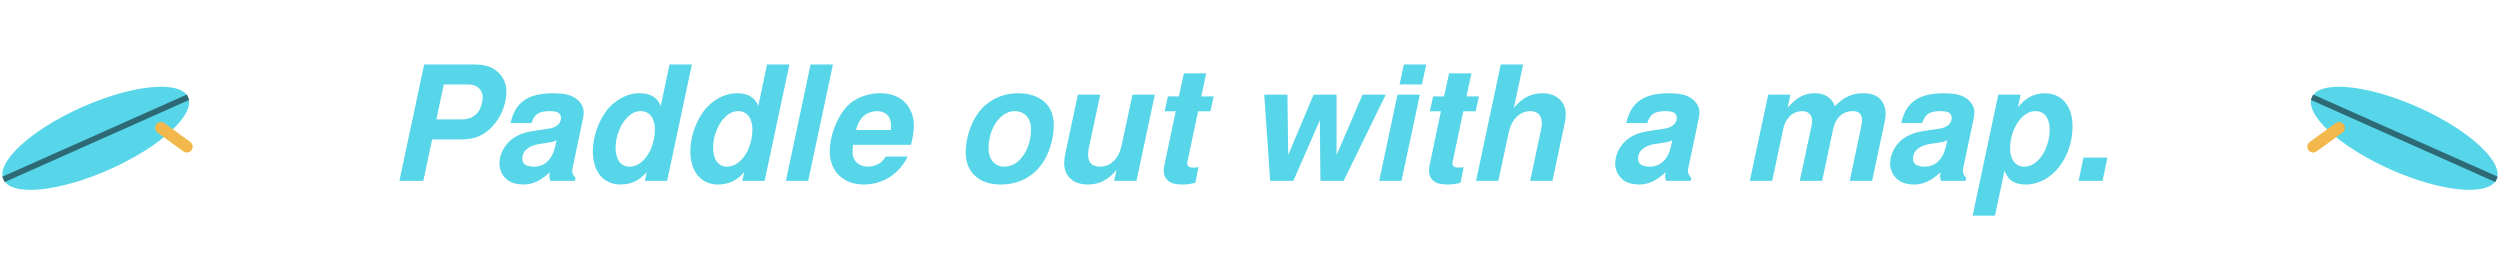
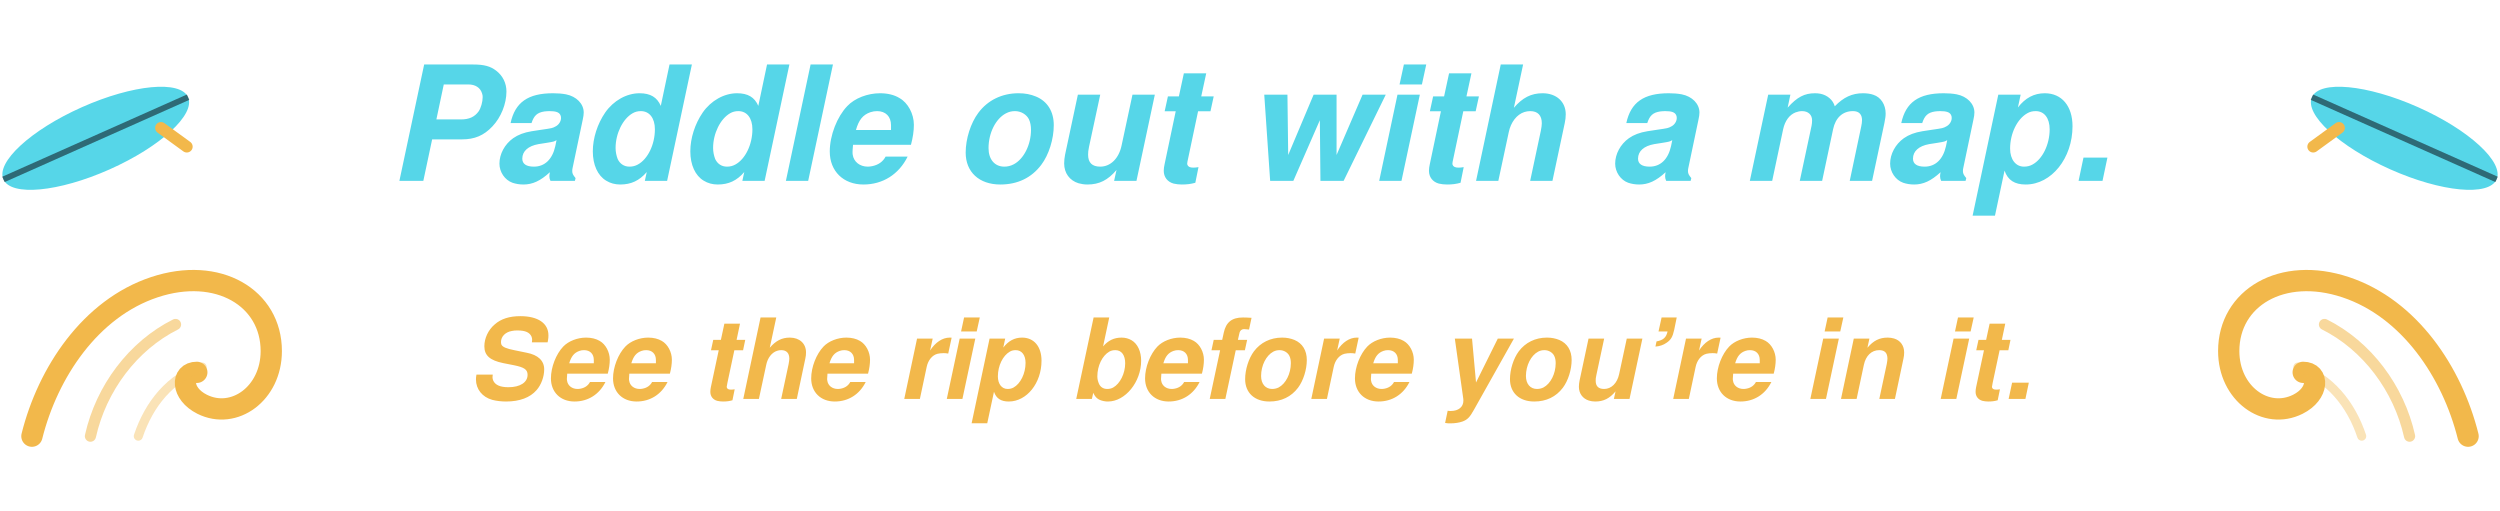
- <svg xmlns="http://www.w3.org/2000/svg" width="470" height="52" viewBox="0 0 470 52" role="img" aria-label="Paddle out with a map.">
-   <g transform="translate(18 26) rotate(-24)">
-     <ellipse cx="0" cy="0" rx="19" ry="6.4" fill="#56D6E8" />
-     <path d="M -19 0 L 19 0" stroke="#0D1117" stroke-width="1.1" opacity="0.55" />
-     <path d="M 12 3.2 L 15 8.4" stroke="#F2B84B" stroke-width="2.2" stroke-linecap="round" />
-   </g>
+ <svg xmlns="http://www.w3.org/2000/svg" width="470" height="96" viewBox="0 0 470 96" role="img" aria-label="Paddle out with a map. See the rip before you’re in it.">
+   <defs>
+     <g id="barrel">
+       <path d="M -23 14 C -20 2 -12 -10 0 -14 C 12 -18 22 -12 22 -2 C 22 6 15 11 9 8 C 5 6 5 2 8 2" stroke="#F2B84B" stroke-width="4" fill="none" stroke-linecap="round" />
+       <path d="M -12 14 C -10 5 -4 -3 4 -7" stroke="#F2B84B" stroke-width="2.1" fill="none" opacity="0.55" stroke-linecap="round" />
+       <path d="M -3 14 C -1 8 3 3 9 1" stroke="#F2B84B" stroke-width="1.7" fill="none" opacity="0.4" stroke-linecap="round" />
+     </g>
+     <g id="board">
+       <ellipse cx="0" cy="0" rx="19" ry="6.4" fill="#56D6E8" />
+       <path d="M -19 0 L 19 0" stroke="#0D1117" stroke-width="1.1" opacity="0.55" />
+       <path d="M 12 3.2 L 15 8.4" stroke="#F2B84B" stroke-width="2.2" stroke-linecap="round" />
+     </g>
+   </defs>
+   <use href="#board" transform="translate(18 26) rotate(-24)" />
  <text x="235" y="34" text-anchor="middle" font-family="-apple-system,Segoe UI,Helvetica,Arial,sans-serif" font-size="30" font-style="italic" font-weight="600" fill="#56D6E8">Paddle out with a map.</text>
-   <g transform="translate(452 26) scale(-1 1) rotate(-24)">
-     <ellipse cx="0" cy="0" rx="19" ry="6.4" fill="#56D6E8" />
-     <path d="M -19 0 L 19 0" stroke="#0D1117" stroke-width="1.1" opacity="0.55" />
-     <path d="M 12 3.2 L 15 8.4" stroke="#F2B84B" stroke-width="2.2" stroke-linecap="round" />
-   </g>
+   <use href="#board" transform="translate(452 26) scale(-1 1) rotate(-24)" />
+   <use href="#barrel" transform="translate(29 68)" />
+   <text x="235" y="75" text-anchor="middle" font-family="-apple-system,Segoe UI,Helvetica,Arial,sans-serif" font-size="21" font-style="italic" font-weight="600" fill="#F2B84B">See the rip before you’re in it.</text>
+   <use href="#barrel" transform="translate(441 68) scale(-1 1)" />
</svg>
